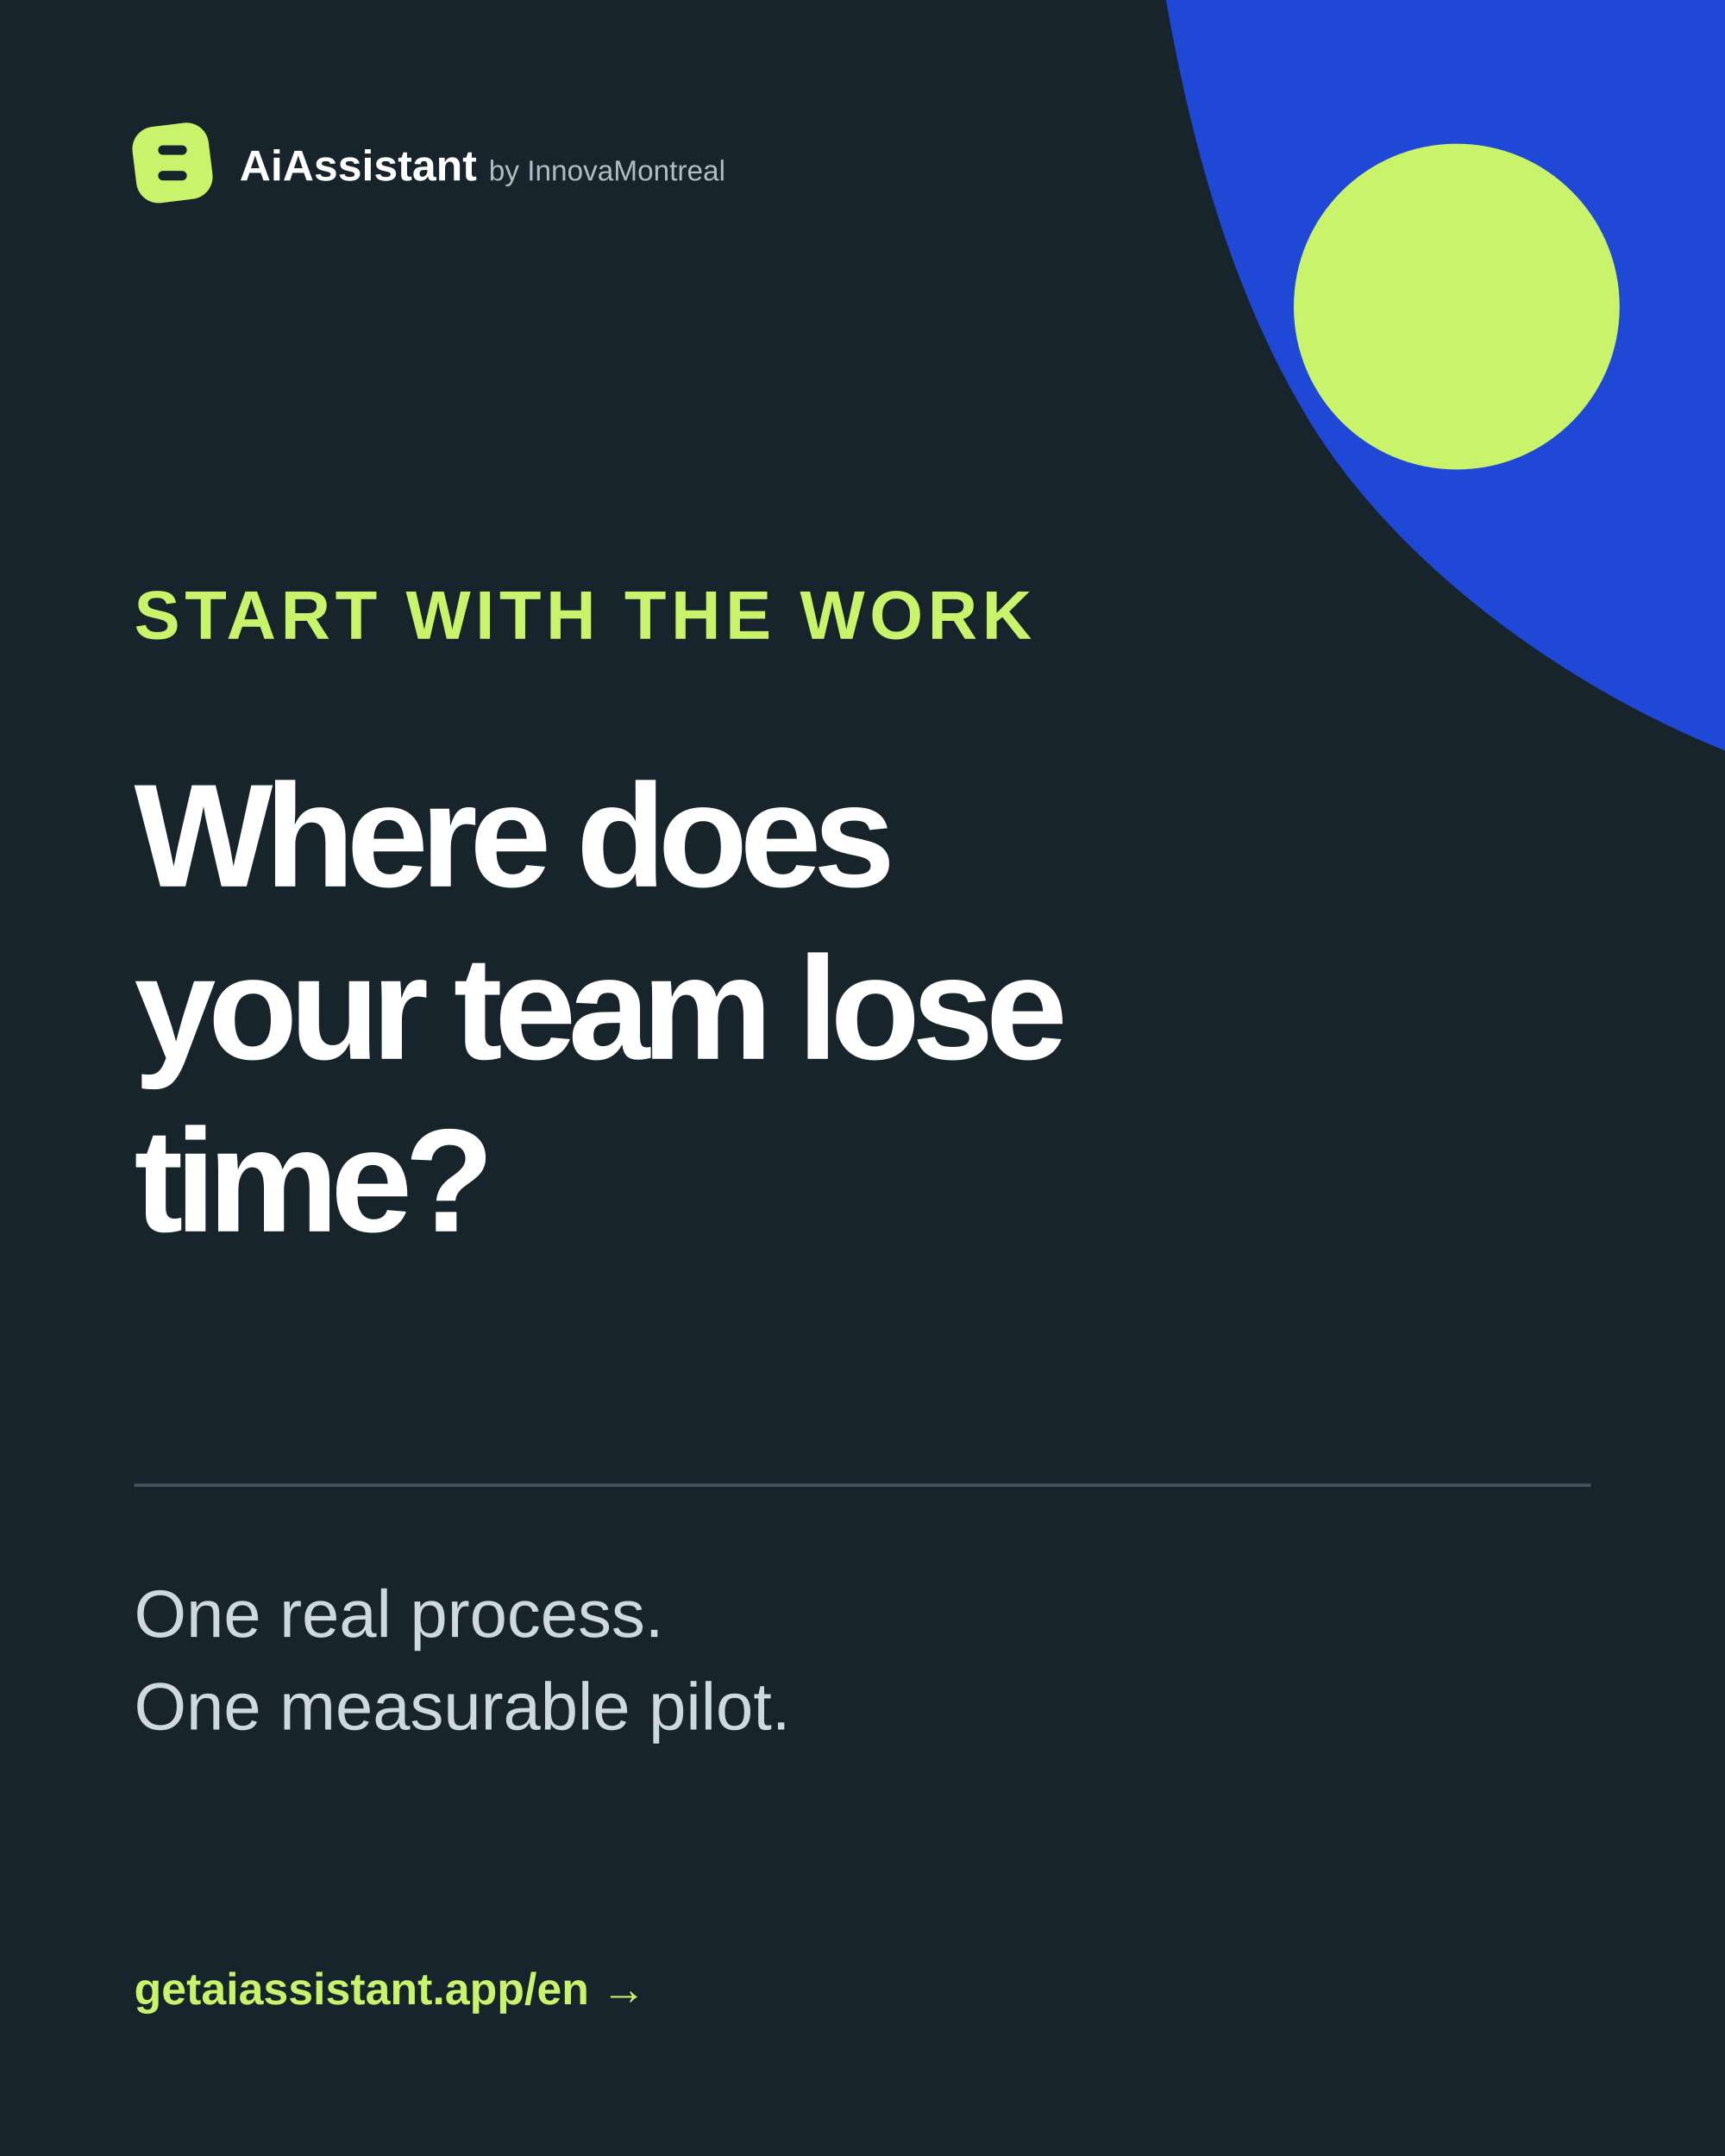
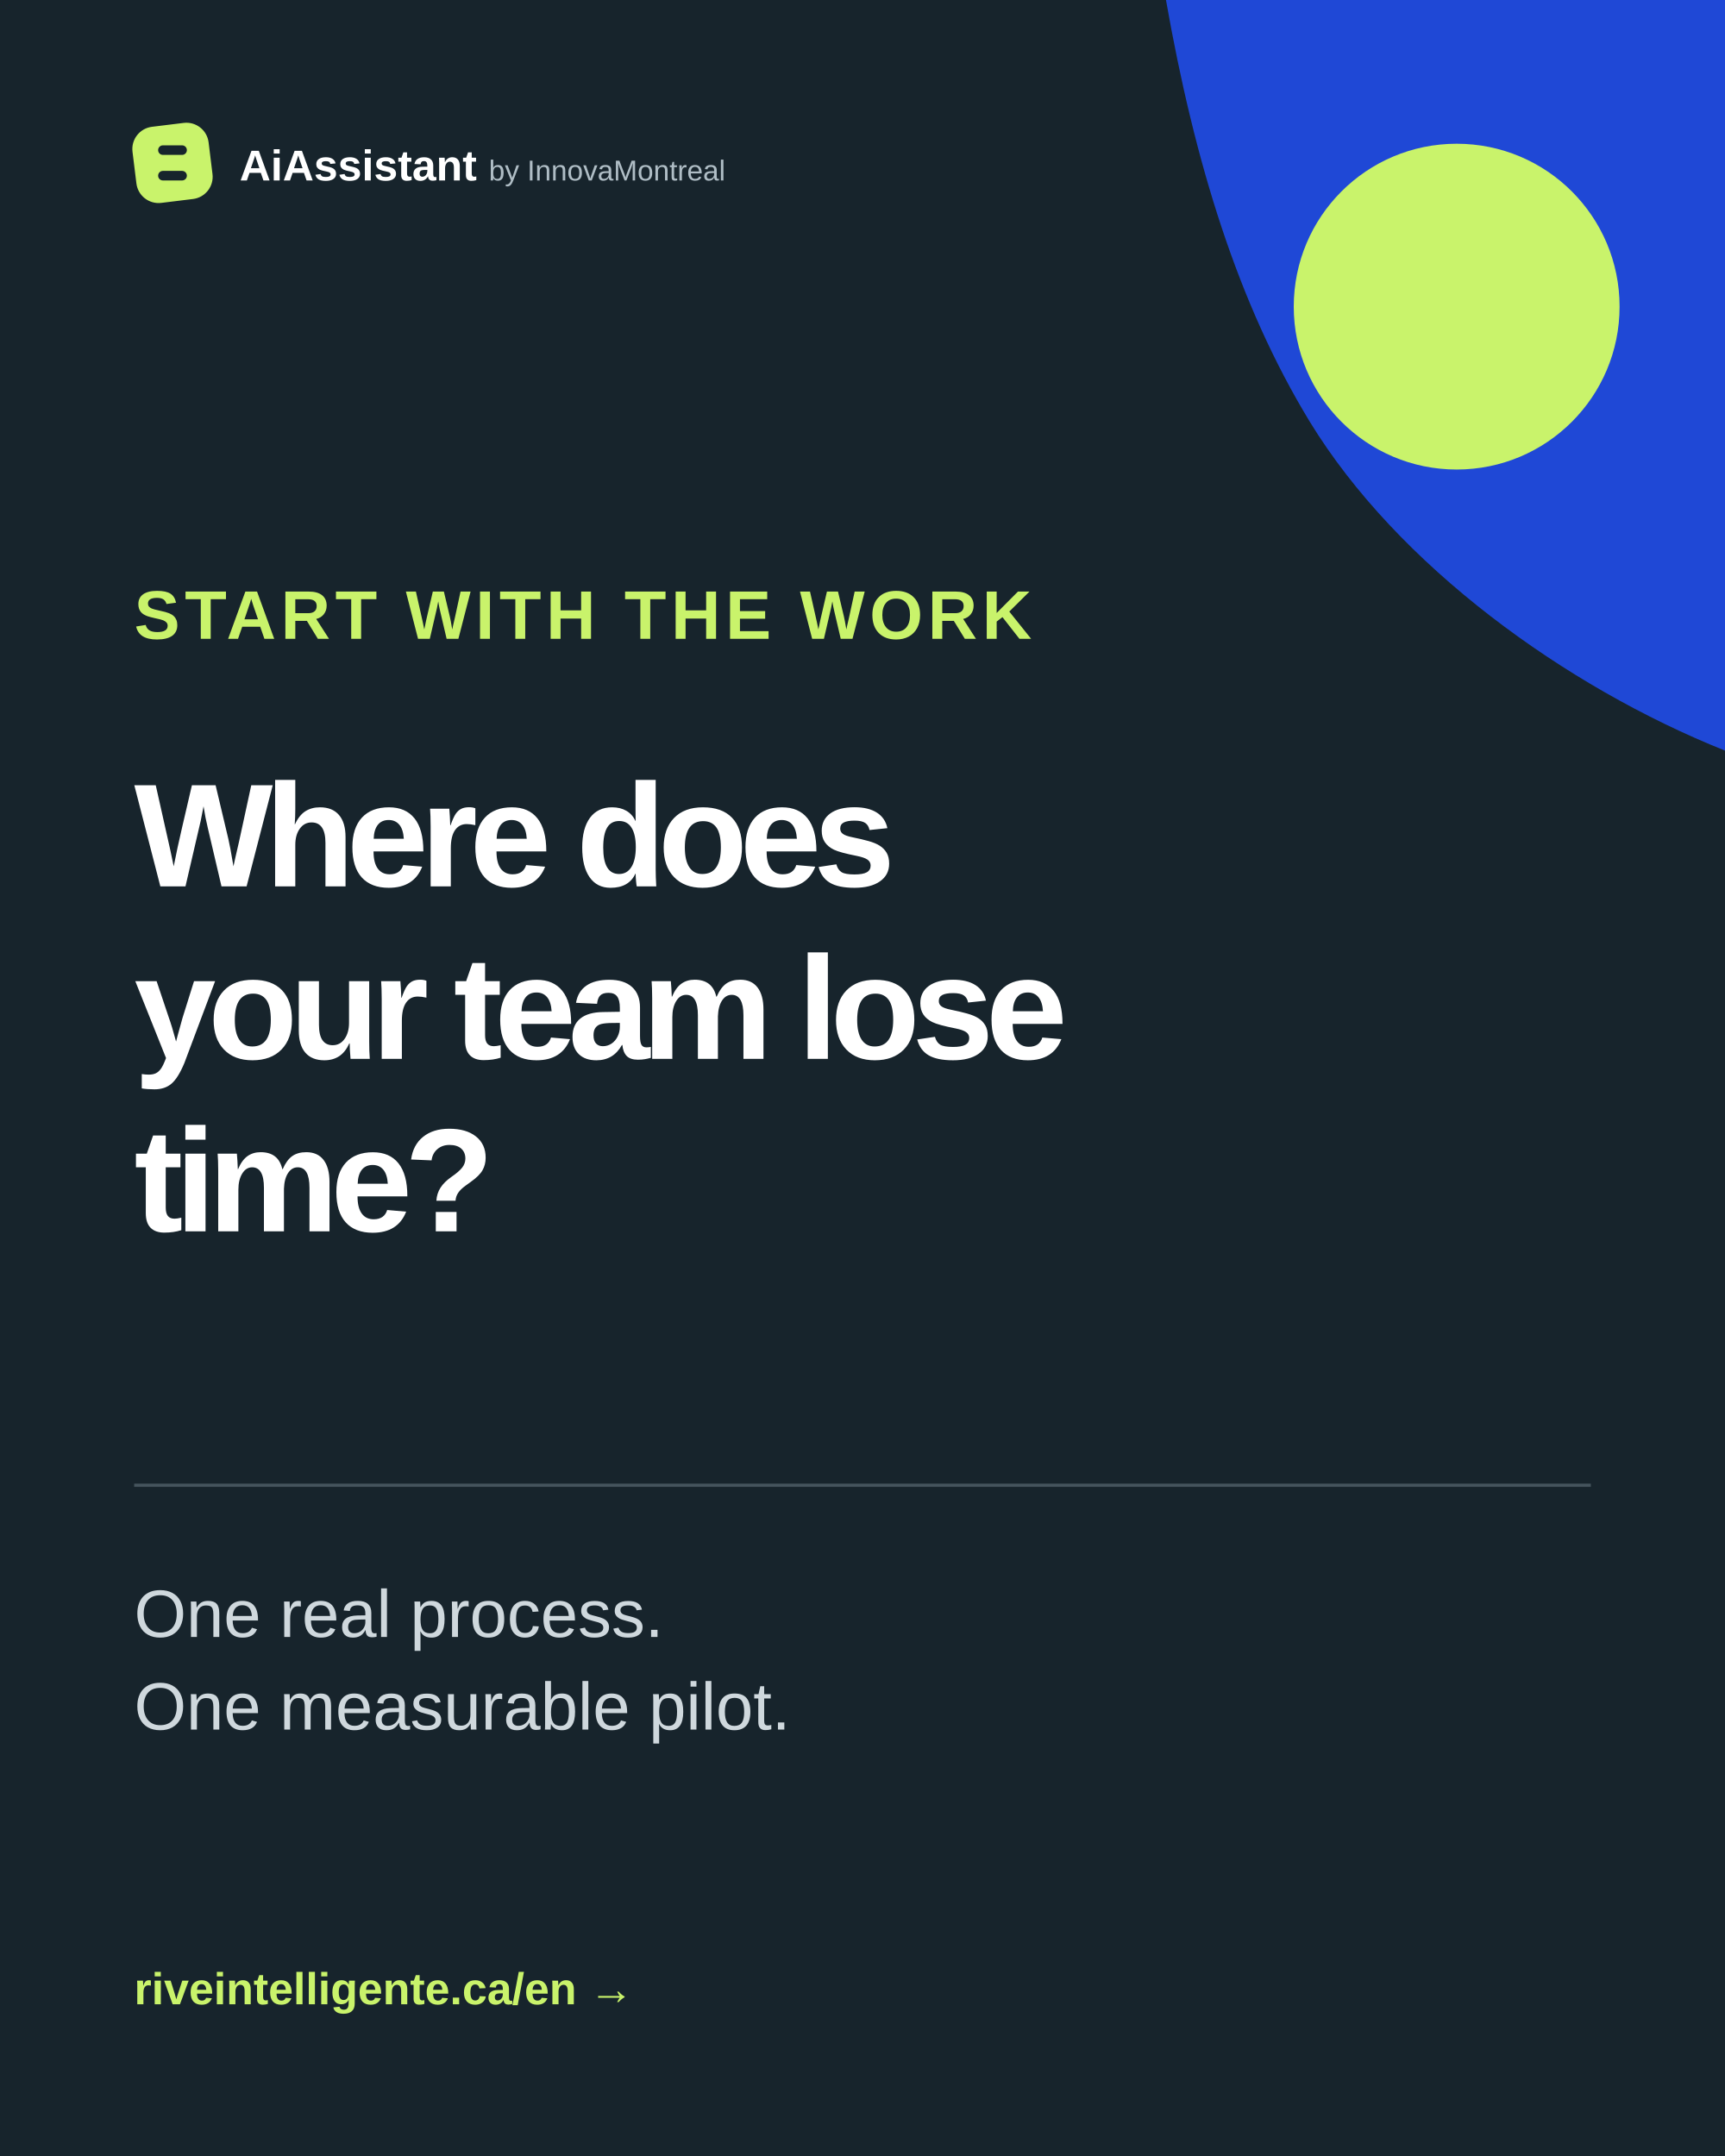
<svg xmlns="http://www.w3.org/2000/svg" width="1080" height="1350" viewBox="0 0 1080 1350">
  <rect width="1080" height="1350" fill="#17242C" />
  <path d="M730 0H1080V470C980 430 875 354 820 264C775 190 748 102 730 0Z" fill="#1F48D6" />
  <circle cx="912" cy="192" r="102" fill="#C9F36B" />
  <g transform="translate(84 78)">
    <rect width="48" height="48" rx="14" fill="#C9F36B" transform="rotate(-7 24 24)" />
    <rect x="15" y="13" width="18" height="6" rx="3" fill="#17242C" />
    <rect x="15" y="29" width="18" height="6" rx="3" fill="#17242C" />
    <text x="66" y="35" font-family="Arial,Helvetica,sans-serif" font-size="27" font-weight="700" fill="white">AiAssistant <tspan font-size="18" font-weight="500" fill="#AFBDC5">by InnovaMontreal</tspan>
    </text>
  </g>
  <text x="84" y="400" font-family="Arial,Helvetica,sans-serif" font-size="43" font-weight="700" letter-spacing="3" fill="#C9F36B">START WITH THE WORK</text>
  <text x="84" y="555" font-family="Arial,Helvetica,sans-serif" font-size="92" font-weight="800" letter-spacing="-5" fill="white">
    <tspan x="84" dy="0">Where does</tspan>
    <tspan x="84" dy="108">your team lose</tspan>
    <tspan x="84" dy="108">time?</tspan>
  </text>
  <line x1="84" y1="930" x2="996" y2="930" stroke="#45545D" stroke-width="2" />
  <text x="84" y="1025" font-family="Arial,Helvetica,sans-serif" font-size="42" font-weight="500" fill="#CFD8DD">
    <tspan x="84" dy="0">One real process.</tspan>
    <tspan x="84" dy="58">One measurable pilot.</tspan>
  </text>
-   <text x="84" y="1255" font-family="Arial,Helvetica,sans-serif" font-size="28" font-weight="700" fill="#C9F36B">getaiassistant.app/en  →</text>
+   <text x="84" y="1255" font-family="Arial,Helvetica,sans-serif" font-size="28" font-weight="700" fill="#C9F36B">riveintelligente.ca/en  →</text>
</svg>
